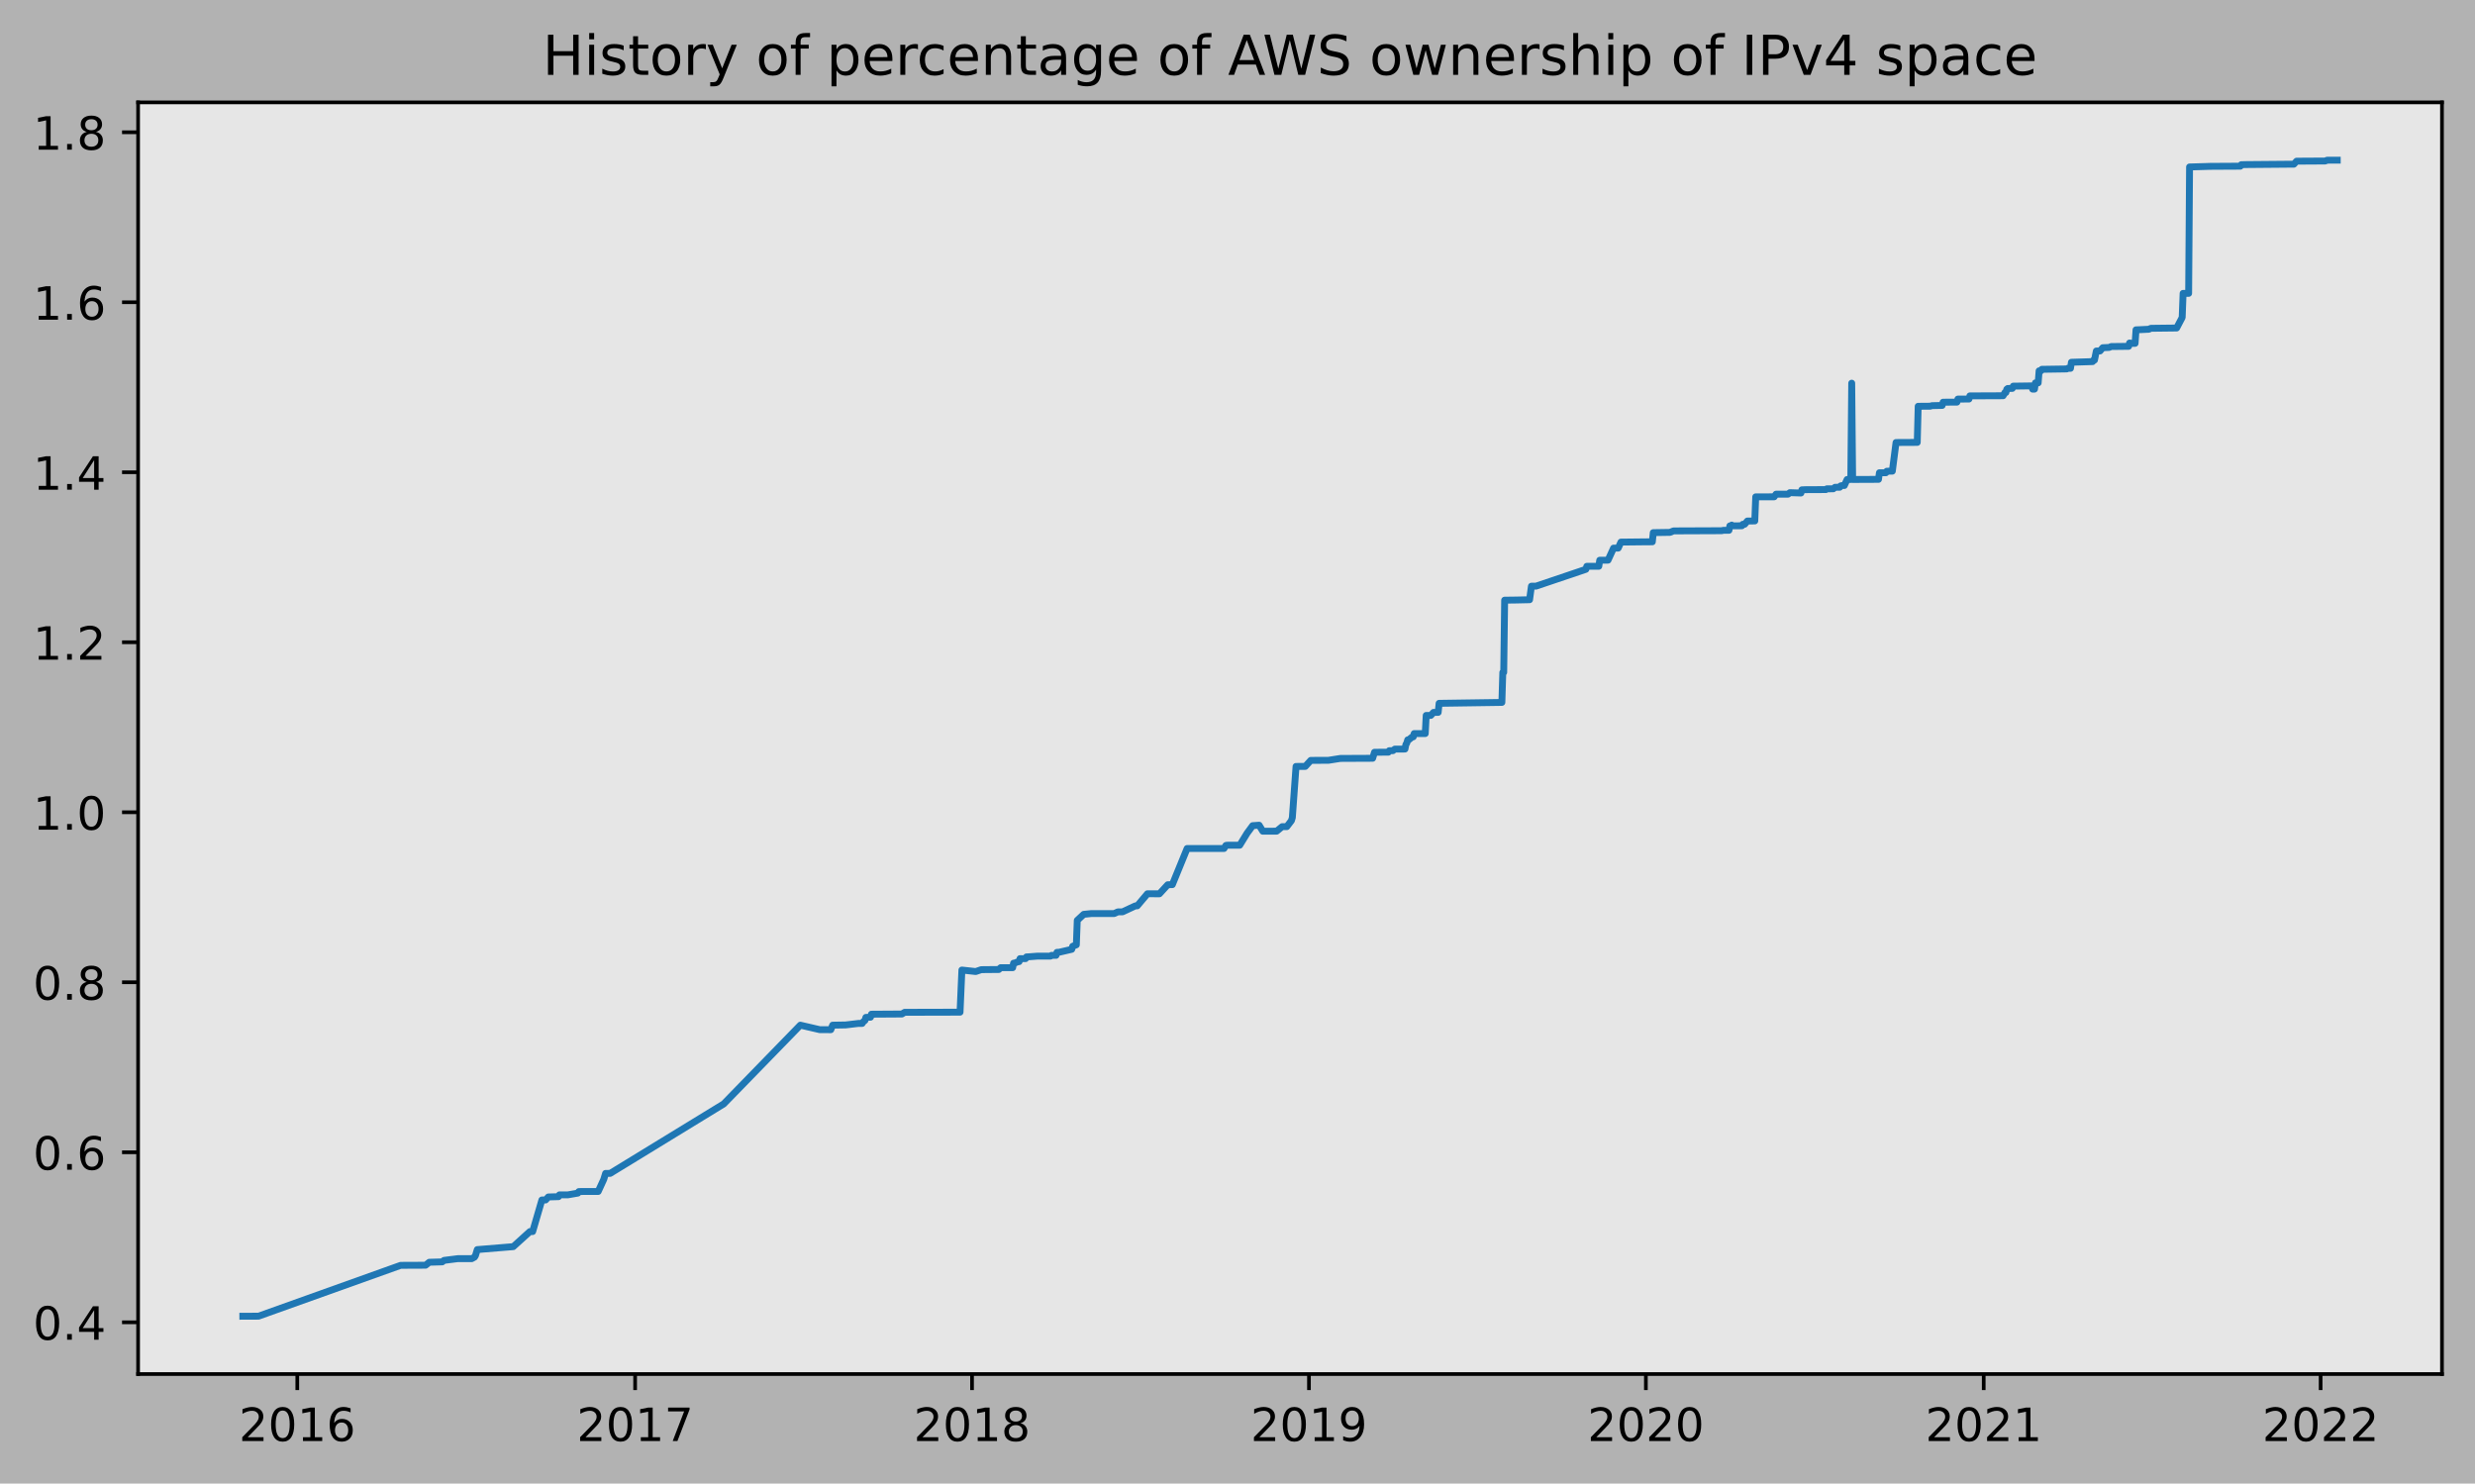
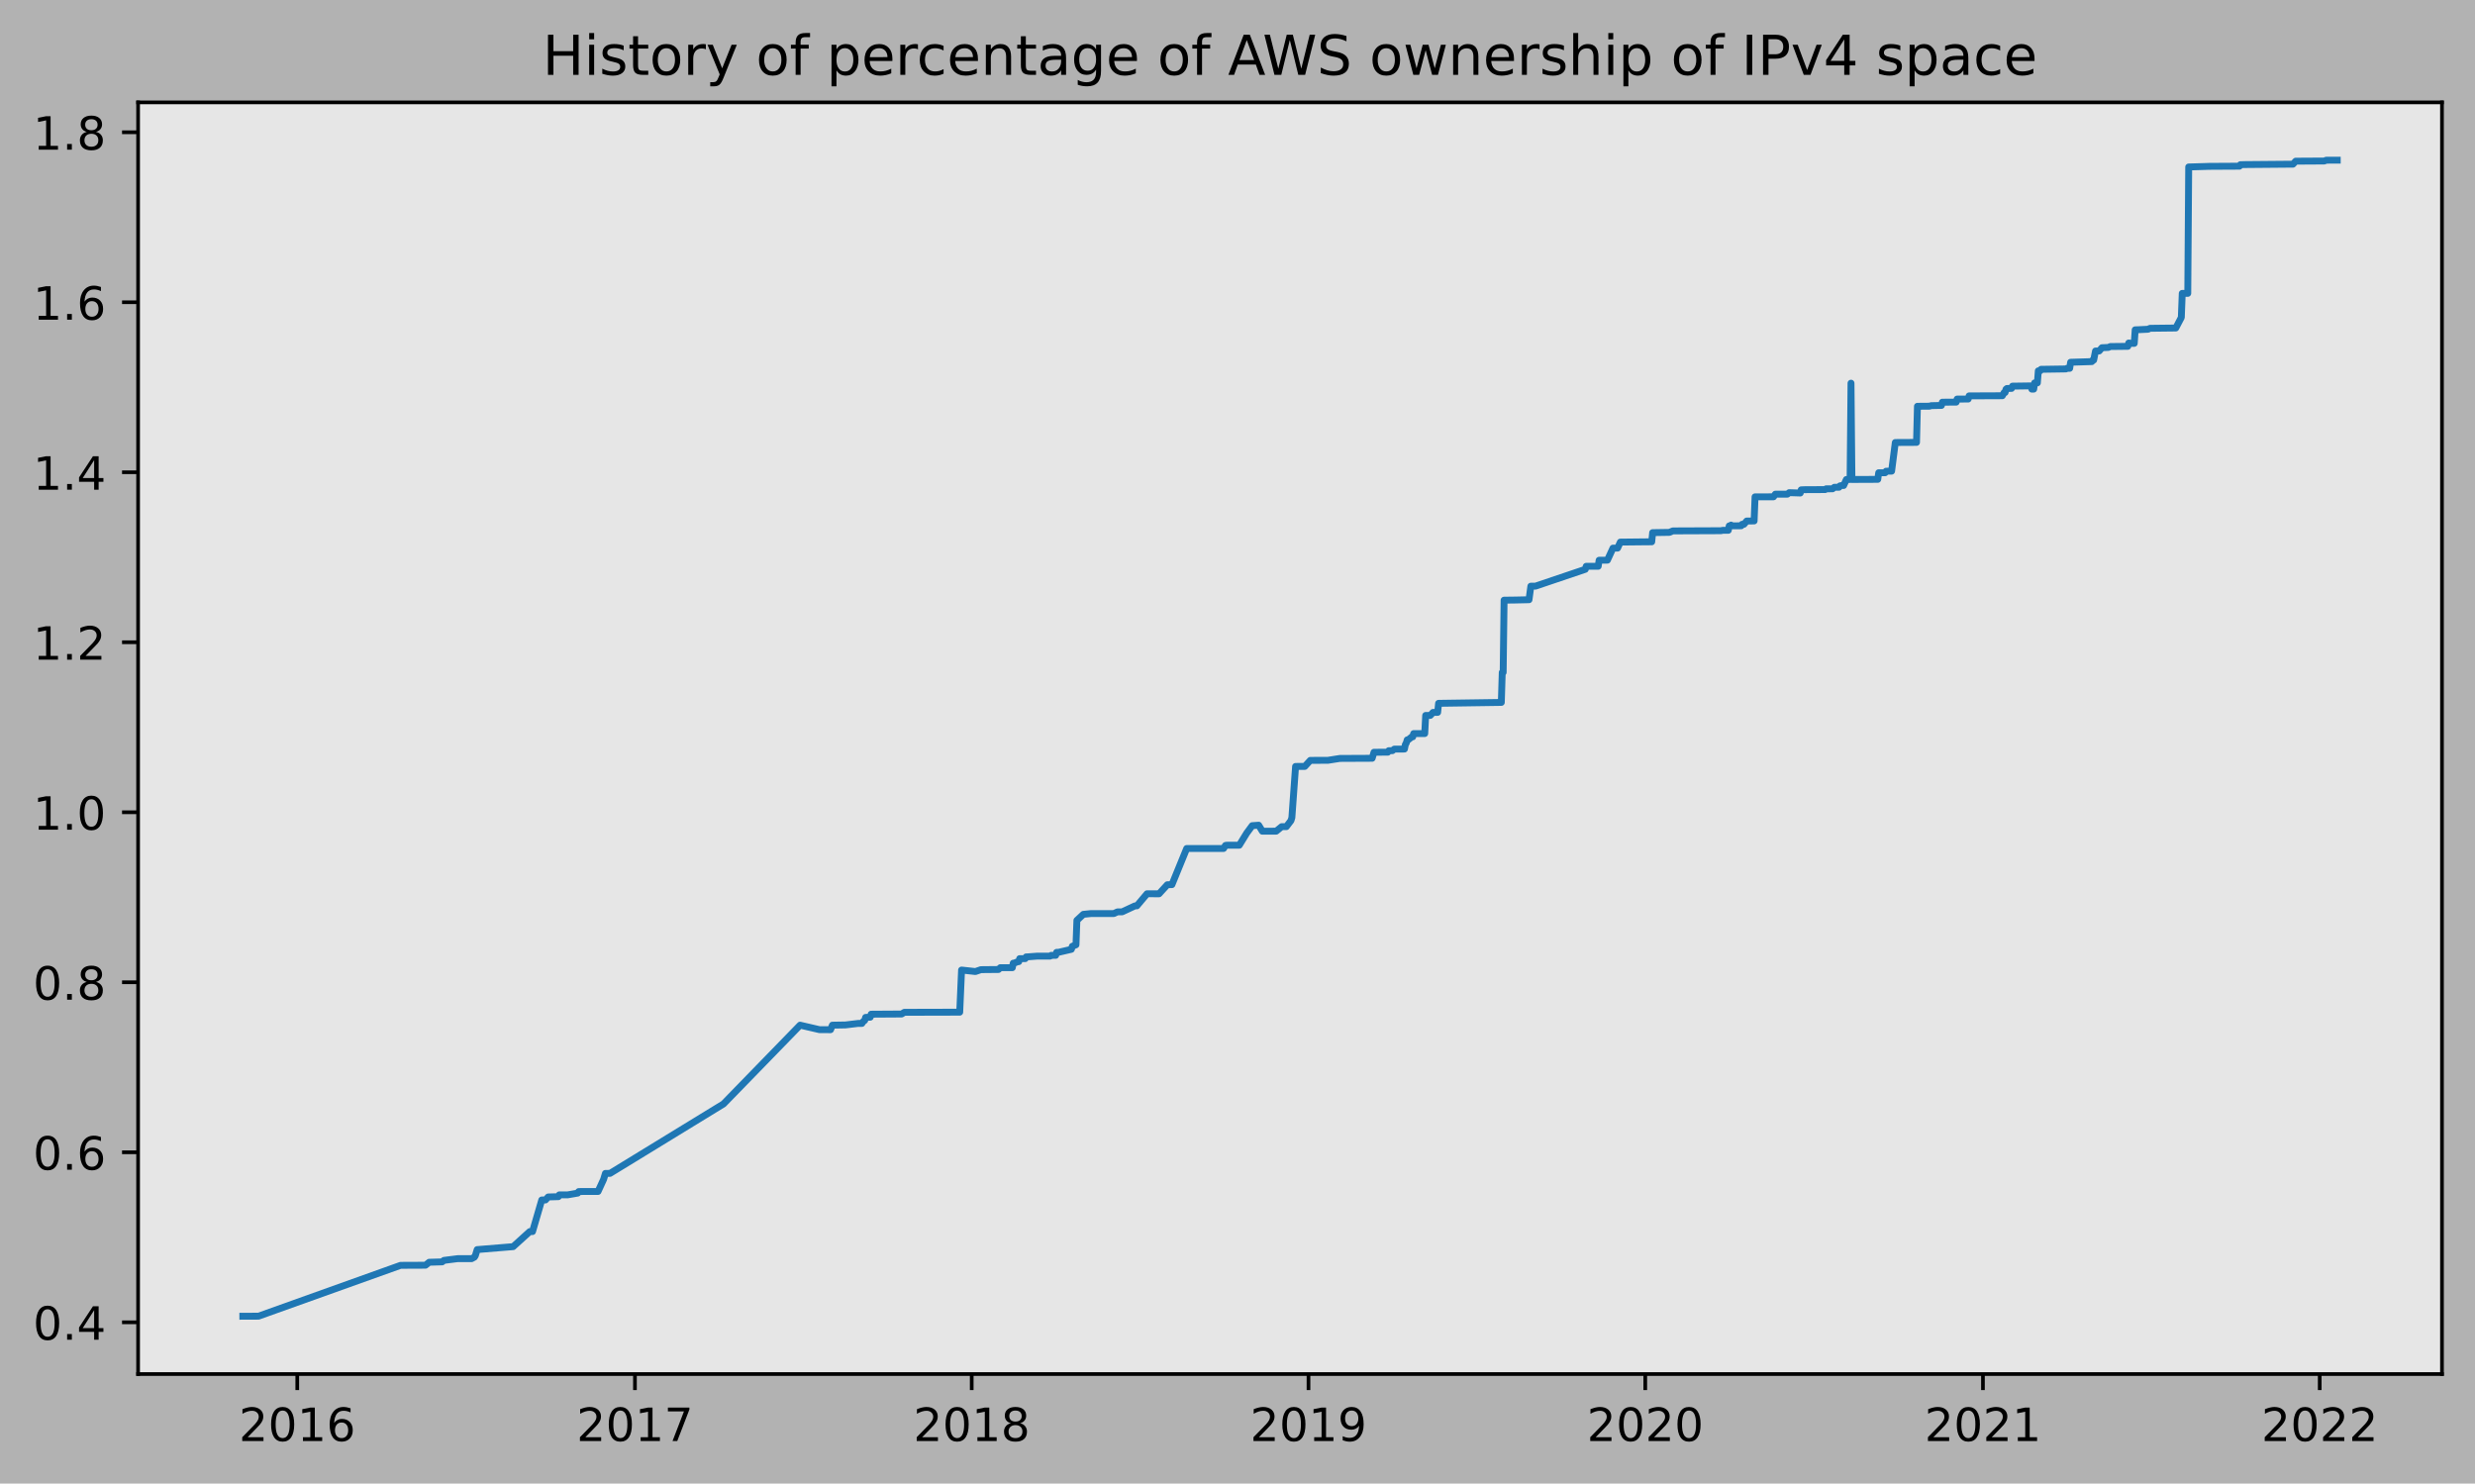
<svg xmlns="http://www.w3.org/2000/svg" xmlns:xlink="http://www.w3.org/1999/xlink" height="323.396pt" version="1.1" viewBox="0 0 539.503 323.396" width="539.503pt">
  <defs>
    <style type="text/css">
*{stroke-linecap:butt;stroke-linejoin:round;}
  </style>
  </defs>
  <g id="figure_1">
    <g id="patch_1">
      <path d="M 0 323.396  L 539.503 323.396  L 539.503 0  L 0 0  z " style="fill:#b2b2b2;" />
    </g>
    <g id="axes_1">
      <g id="patch_2">
        <path d="M 30.103 299.518  L 532.303 299.518  L 532.303 22.318  L 30.103 22.318  z " style="fill:#e6e6e6;" />
      </g>
      <g id="matplotlib.axis_1">
        <g id="xtick_1">
          <g id="line2d_1">
            <defs>
-               <path d="M 0 0  L 0 3.5  " id="m909ea6e5df" style="stroke:#000000;stroke-width:0.8;" />
-             </defs>
-             <g>
-               <use style="stroke:#000000;stroke-width:0.8;" x="64.802" xlink:href="#m909ea6e5df" y="299.518" />
+               <path d="M 0 0  L 0 3.5  " id="meccbe7616a" style="stroke:#000000;stroke-width:0.8;" />
+             </defs>
+             <g>
+               <use style="stroke:#000000;stroke-width:0.8;" x="64.797" xlink:href="#meccbe7616a" y="299.518" />
            </g>
          </g>
          <g id="text_1">
            <defs>
              <path d="M 19.188 8.297  L 53.609 8.297  L 53.609 0  L 7.328 0  L 7.328 8.297  Q 12.938 14.109 22.625 23.891  Q 32.328 33.688 34.812 36.531  Q 39.547 41.844 41.422 45.531  Q 43.312 49.219 43.312 52.781  Q 43.312 58.594 39.234 62.25  Q 35.156 65.922 28.609 65.922  Q 23.969 65.922 18.812 64.312  Q 13.672 62.703 7.812 59.422  L 7.812 69.391  Q 13.766 71.781 18.938 73  Q 24.125 74.219 28.422 74.219  Q 39.75 74.219 46.484 68.547  Q 53.219 62.891 53.219 53.422  Q 53.219 48.922 51.531 44.891  Q 49.859 40.875 45.406 35.406  Q 44.188 33.984 37.641 27.219  Q 31.109 20.453 19.188 8.297  z " id="DejaVuSans-50" />
              <path d="M 31.781 66.406  Q 24.172 66.406 20.328 58.906  Q 16.5 51.422 16.5 36.375  Q 16.5 21.391 20.328 13.891  Q 24.172 6.391 31.781 6.391  Q 39.453 6.391 43.281 13.891  Q 47.125 21.391 47.125 36.375  Q 47.125 51.422 43.281 58.906  Q 39.453 66.406 31.781 66.406  z M 31.781 74.219  Q 44.047 74.219 50.516 64.516  Q 56.984 54.828 56.984 36.375  Q 56.984 17.969 50.516 8.266  Q 44.047 -1.422 31.781 -1.422  Q 19.531 -1.422 13.062 8.266  Q 6.594 17.969 6.594 36.375  Q 6.594 54.828 13.062 64.516  Q 19.531 74.219 31.781 74.219  z " id="DejaVuSans-48" />
              <path d="M 12.406 8.297  L 28.516 8.297  L 28.516 63.922  L 10.984 60.406  L 10.984 69.391  L 28.422 72.906  L 38.281 72.906  L 38.281 8.297  L 54.391 8.297  L 54.391 0  L 12.406 0  z " id="DejaVuSans-49" />
              <path d="M 33.016 40.375  Q 26.375 40.375 22.484 35.828  Q 18.609 31.297 18.609 23.391  Q 18.609 15.531 22.484 10.953  Q 26.375 6.391 33.016 6.391  Q 39.656 6.391 43.531 10.953  Q 47.406 15.531 47.406 23.391  Q 47.406 31.297 43.531 35.828  Q 39.656 40.375 33.016 40.375  z M 52.594 71.297  L 52.594 62.312  Q 48.875 64.062 45.094 64.984  Q 41.312 65.922 37.594 65.922  Q 27.828 65.922 22.672 59.328  Q 17.531 52.734 16.797 39.406  Q 19.672 43.656 24.016 45.922  Q 28.375 48.188 33.594 48.188  Q 44.578 48.188 50.953 41.516  Q 57.328 34.859 57.328 23.391  Q 57.328 12.156 50.688 5.359  Q 44.047 -1.422 33.016 -1.422  Q 20.359 -1.422 13.672 8.266  Q 6.984 17.969 6.984 36.375  Q 6.984 53.656 15.188 63.938  Q 23.391 74.219 37.203 74.219  Q 40.922 74.219 44.703 73.484  Q 48.484 72.75 52.594 71.297  z " id="DejaVuSans-54" />
            </defs>
-             <g transform="translate(52.07679 314.1166)scale(0.1 -0.1)">
+             <g transform="translate(52.07156 314.1166)scale(0.1 -0.1)">
              <use xlink:href="#DejaVuSans-50" />
              <use x="63.623" xlink:href="#DejaVuSans-48" />
              <use x="127.246" xlink:href="#DejaVuSans-49" />
              <use x="190.869" xlink:href="#DejaVuSans-54" />
            </g>
          </g>
        </g>
        <g id="xtick_2">
          <g id="line2d_2">
            <g>
-               <use style="stroke:#000000;stroke-width:0.8;" x="138.445" xlink:href="#m909ea6e5df" y="299.518" />
+               <use style="stroke:#000000;stroke-width:0.8;" x="138.407" xlink:href="#meccbe7616a" y="299.518" />
            </g>
          </g>
          <g id="text_2">
            <defs>
              <path d="M 8.203 72.906  L 55.078 72.906  L 55.078 68.703  L 28.609 0  L 18.312 0  L 43.219 64.594  L 8.203 64.594  z " id="DejaVuSans-55" />
            </defs>
-             <g transform="translate(125.7196 314.1166)scale(0.1 -0.1)">
+             <g transform="translate(125.682 314.1166)scale(0.1 -0.1)">
              <use xlink:href="#DejaVuSans-50" />
              <use x="63.623" xlink:href="#DejaVuSans-48" />
              <use x="127.246" xlink:href="#DejaVuSans-49" />
              <use x="190.869" xlink:href="#DejaVuSans-55" />
            </g>
          </g>
        </g>
        <g id="xtick_3">
          <g id="line2d_3">
            <g>
-               <use style="stroke:#000000;stroke-width:0.8;" x="211.886" xlink:href="#m909ea6e5df" y="299.518" />
+               <use style="stroke:#000000;stroke-width:0.8;" x="211.816" xlink:href="#meccbe7616a" y="299.518" />
            </g>
          </g>
          <g id="text_3">
            <defs>
              <path d="M 31.781 34.625  Q 24.75 34.625 20.719 30.859  Q 16.703 27.094 16.703 20.516  Q 16.703 13.922 20.719 10.156  Q 24.75 6.391 31.781 6.391  Q 38.812 6.391 42.859 10.172  Q 46.922 13.969 46.922 20.516  Q 46.922 27.094 42.891 30.859  Q 38.875 34.625 31.781 34.625  z M 21.922 38.812  Q 15.578 40.375 12.031 44.719  Q 8.5 49.078 8.5 55.328  Q 8.5 64.062 14.719 69.141  Q 20.953 74.219 31.781 74.219  Q 42.672 74.219 48.875 69.141  Q 55.078 64.062 55.078 55.328  Q 55.078 49.078 51.531 44.719  Q 48 40.375 41.703 38.812  Q 48.828 37.156 52.797 32.312  Q 56.781 27.484 56.781 20.516  Q 56.781 9.906 50.312 4.234  Q 43.844 -1.422 31.781 -1.422  Q 19.734 -1.422 13.25 4.234  Q 6.781 9.906 6.781 20.516  Q 6.781 27.484 10.781 32.312  Q 14.797 37.156 21.922 38.812  z M 18.312 54.391  Q 18.312 48.734 21.844 45.562  Q 25.391 42.391 31.781 42.391  Q 38.141 42.391 41.719 45.562  Q 45.312 48.734 45.312 54.391  Q 45.312 60.062 41.719 63.234  Q 38.141 66.406 31.781 66.406  Q 25.391 66.406 21.844 63.234  Q 18.312 60.062 18.312 54.391  z " id="DejaVuSans-56" />
            </defs>
-             <g transform="translate(199.1613 314.1166)scale(0.1 -0.1)">
+             <g transform="translate(199.0913 314.1166)scale(0.1 -0.1)">
              <use xlink:href="#DejaVuSans-50" />
              <use x="63.623" xlink:href="#DejaVuSans-48" />
              <use x="127.246" xlink:href="#DejaVuSans-49" />
              <use x="190.869" xlink:href="#DejaVuSans-56" />
            </g>
          </g>
        </g>
        <g id="xtick_4">
          <g id="line2d_4">
            <g>
-               <use style="stroke:#000000;stroke-width:0.8;" x="285.328" xlink:href="#m909ea6e5df" y="299.518" />
+               <use style="stroke:#000000;stroke-width:0.8;" x="285.226" xlink:href="#meccbe7616a" y="299.518" />
            </g>
          </g>
          <g id="text_4">
            <defs>
              <path d="M 10.984 1.516  L 10.984 10.5  Q 14.703 8.734 18.5 7.812  Q 22.312 6.891 25.984 6.891  Q 35.75 6.891 40.891 13.453  Q 46.047 20.016 46.781 33.406  Q 43.953 29.203 39.594 26.953  Q 35.25 24.703 29.984 24.703  Q 19.047 24.703 12.672 31.312  Q 6.297 37.938 6.297 49.422  Q 6.297 60.641 12.938 67.422  Q 19.578 74.219 30.609 74.219  Q 43.266 74.219 49.922 64.516  Q 56.594 54.828 56.594 36.375  Q 56.594 19.141 48.406 8.859  Q 40.234 -1.422 26.422 -1.422  Q 22.703 -1.422 18.891 -0.688  Q 15.094 0.047 10.984 1.516  z M 30.609 32.422  Q 37.25 32.422 41.125 36.953  Q 45.016 41.5 45.016 49.422  Q 45.016 57.281 41.125 61.844  Q 37.25 66.406 30.609 66.406  Q 23.969 66.406 20.094 61.844  Q 16.219 57.281 16.219 49.422  Q 16.219 41.5 20.094 36.953  Q 23.969 32.422 30.609 32.422  z " id="DejaVuSans-57" />
            </defs>
-             <g transform="translate(272.6029 314.1166)scale(0.1 -0.1)">
+             <g transform="translate(272.5006 314.1166)scale(0.1 -0.1)">
              <use xlink:href="#DejaVuSans-50" />
              <use x="63.623" xlink:href="#DejaVuSans-48" />
              <use x="127.246" xlink:href="#DejaVuSans-49" />
              <use x="190.869" xlink:href="#DejaVuSans-57" />
            </g>
          </g>
        </g>
        <g id="xtick_5">
          <g id="line2d_5">
            <g>
-               <use style="stroke:#000000;stroke-width:0.8;" x="358.77" xlink:href="#m909ea6e5df" y="299.518" />
+               <use style="stroke:#000000;stroke-width:0.8;" x="358.635" xlink:href="#meccbe7616a" y="299.518" />
            </g>
          </g>
          <g id="text_5">
-             <g transform="translate(346.0446 314.1166)scale(0.1 -0.1)">
+             <g transform="translate(345.9098 314.1166)scale(0.1 -0.1)">
              <use xlink:href="#DejaVuSans-50" />
              <use x="63.623" xlink:href="#DejaVuSans-48" />
              <use x="127.246" xlink:href="#DejaVuSans-50" />
              <use x="190.869" xlink:href="#DejaVuSans-48" />
            </g>
          </g>
        </g>
        <g id="xtick_6">
          <g id="line2d_6">
            <g>
-               <use style="stroke:#000000;stroke-width:0.8;" x="432.412" xlink:href="#m909ea6e5df" y="299.518" />
+               <use style="stroke:#000000;stroke-width:0.8;" x="432.245" xlink:href="#meccbe7616a" y="299.518" />
            </g>
          </g>
          <g id="text_6">
-             <g transform="translate(419.6874 314.1166)scale(0.1 -0.1)">
+             <g transform="translate(419.5203 314.1166)scale(0.1 -0.1)">
              <use xlink:href="#DejaVuSans-50" />
              <use x="63.623" xlink:href="#DejaVuSans-48" />
              <use x="127.246" xlink:href="#DejaVuSans-50" />
              <use x="190.869" xlink:href="#DejaVuSans-49" />
            </g>
          </g>
        </g>
        <g id="xtick_7">
          <g id="line2d_7">
            <g>
-               <use style="stroke:#000000;stroke-width:0.8;" x="505.854" xlink:href="#m909ea6e5df" y="299.518" />
+               <use style="stroke:#000000;stroke-width:0.8;" x="505.655" xlink:href="#meccbe7616a" y="299.518" />
            </g>
          </g>
          <g id="text_7">
-             <g transform="translate(493.1291 314.1166)scale(0.1 -0.1)">
+             <g transform="translate(492.9295 314.1166)scale(0.1 -0.1)">
              <use xlink:href="#DejaVuSans-50" />
              <use x="63.623" xlink:href="#DejaVuSans-48" />
              <use x="127.246" xlink:href="#DejaVuSans-50" />
              <use x="190.869" xlink:href="#DejaVuSans-50" />
            </g>
          </g>
        </g>
      </g>
      <g id="matplotlib.axis_2">
        <g id="ytick_1">
          <g id="line2d_8">
            <defs>
-               <path d="M 0 0  L -3.5 0  " id="m759e4b961f" style="stroke:#000000;stroke-width:0.8;" />
-             </defs>
-             <g>
-               <use style="stroke:#000000;stroke-width:0.8;" x="30.103" xlink:href="#m759e4b961f" y="288.237" />
+               <path d="M 0 0  L -3.5 0  " id="m703ce82f6f" style="stroke:#000000;stroke-width:0.8;" />
+             </defs>
+             <g>
+               <use style="stroke:#000000;stroke-width:0.8;" x="30.103" xlink:href="#m703ce82f6f" y="288.237" />
            </g>
          </g>
          <g id="text_8">
            <defs>
              <path d="M 10.688 12.406  L 21 12.406  L 21 0  L 10.688 0  z " id="DejaVuSans-46" />
              <path d="M 37.797 64.312  L 12.891 25.391  L 37.797 25.391  z M 35.203 72.906  L 47.609 72.906  L 47.609 25.391  L 58.016 25.391  L 58.016 17.188  L 47.609 17.188  L 47.609 0  L 37.797 0  L 37.797 17.188  L 4.891 17.188  L 4.891 26.703  z " id="DejaVuSans-52" />
            </defs>
            <g transform="translate(7.2 292.0362)scale(0.1 -0.1)">
              <use xlink:href="#DejaVuSans-48" />
              <use x="63.623" xlink:href="#DejaVuSans-46" />
              <use x="95.41" xlink:href="#DejaVuSans-52" />
            </g>
          </g>
        </g>
        <g id="ytick_2">
          <g id="line2d_9">
            <g>
-               <use style="stroke:#000000;stroke-width:0.8;" x="30.103" xlink:href="#m759e4b961f" y="251.178" />
+               <use style="stroke:#000000;stroke-width:0.8;" x="30.103" xlink:href="#m703ce82f6f" y="251.178" />
            </g>
          </g>
          <g id="text_9">
            <g transform="translate(7.2 254.9775)scale(0.1 -0.1)">
              <use xlink:href="#DejaVuSans-48" />
              <use x="63.623" xlink:href="#DejaVuSans-46" />
              <use x="95.41" xlink:href="#DejaVuSans-54" />
            </g>
          </g>
        </g>
        <g id="ytick_3">
          <g id="line2d_10">
            <g>
-               <use style="stroke:#000000;stroke-width:0.8;" x="30.103" xlink:href="#m759e4b961f" y="214.12" />
+               <use style="stroke:#000000;stroke-width:0.8;" x="30.103" xlink:href="#m703ce82f6f" y="214.12" />
            </g>
          </g>
          <g id="text_10">
            <g transform="translate(7.2 217.9188)scale(0.1 -0.1)">
              <use xlink:href="#DejaVuSans-48" />
              <use x="63.623" xlink:href="#DejaVuSans-46" />
              <use x="95.41" xlink:href="#DejaVuSans-56" />
            </g>
          </g>
        </g>
        <g id="ytick_4">
          <g id="line2d_11">
            <g>
-               <use style="stroke:#000000;stroke-width:0.8;" x="30.103" xlink:href="#m759e4b961f" y="177.061" />
+               <use style="stroke:#000000;stroke-width:0.8;" x="30.103" xlink:href="#m703ce82f6f" y="177.061" />
            </g>
          </g>
          <g id="text_11">
            <g transform="translate(7.2 180.8602)scale(0.1 -0.1)">
              <use xlink:href="#DejaVuSans-49" />
              <use x="63.623" xlink:href="#DejaVuSans-46" />
              <use x="95.41" xlink:href="#DejaVuSans-48" />
            </g>
          </g>
        </g>
        <g id="ytick_5">
          <g id="line2d_12">
            <g>
-               <use style="stroke:#000000;stroke-width:0.8;" x="30.103" xlink:href="#m759e4b961f" y="140.002" />
+               <use style="stroke:#000000;stroke-width:0.8;" x="30.103" xlink:href="#m703ce82f6f" y="140.002" />
            </g>
          </g>
          <g id="text_12">
            <g transform="translate(7.2 143.8015)scale(0.1 -0.1)">
              <use xlink:href="#DejaVuSans-49" />
              <use x="63.623" xlink:href="#DejaVuSans-46" />
              <use x="95.41" xlink:href="#DejaVuSans-50" />
            </g>
          </g>
        </g>
        <g id="ytick_6">
          <g id="line2d_13">
            <g>
-               <use style="stroke:#000000;stroke-width:0.8;" x="30.103" xlink:href="#m759e4b961f" y="102.944" />
+               <use style="stroke:#000000;stroke-width:0.8;" x="30.103" xlink:href="#m703ce82f6f" y="102.944" />
            </g>
          </g>
          <g id="text_13">
            <g transform="translate(7.2 106.7429)scale(0.1 -0.1)">
              <use xlink:href="#DejaVuSans-49" />
              <use x="63.623" xlink:href="#DejaVuSans-46" />
              <use x="95.41" xlink:href="#DejaVuSans-52" />
            </g>
          </g>
        </g>
        <g id="ytick_7">
          <g id="line2d_14">
            <g>
-               <use style="stroke:#000000;stroke-width:0.8;" x="30.103" xlink:href="#m759e4b961f" y="65.885" />
+               <use style="stroke:#000000;stroke-width:0.8;" x="30.103" xlink:href="#m703ce82f6f" y="65.885" />
            </g>
          </g>
          <g id="text_14">
            <g transform="translate(7.2 69.68419)scale(0.1 -0.1)">
              <use xlink:href="#DejaVuSans-49" />
              <use x="63.623" xlink:href="#DejaVuSans-46" />
              <use x="95.41" xlink:href="#DejaVuSans-54" />
            </g>
          </g>
        </g>
        <g id="ytick_8">
          <g id="line2d_15">
            <g>
-               <use style="stroke:#000000;stroke-width:0.8;" x="30.103" xlink:href="#m759e4b961f" y="28.826" />
+               <use style="stroke:#000000;stroke-width:0.8;" x="30.103" xlink:href="#m703ce82f6f" y="28.826" />
            </g>
          </g>
          <g id="text_15">
            <g transform="translate(7.2 32.62553)scale(0.1 -0.1)">
              <use xlink:href="#DejaVuSans-49" />
              <use x="63.623" xlink:href="#DejaVuSans-46" />
              <use x="95.41" xlink:href="#DejaVuSans-56" />
            </g>
          </g>
        </g>
      </g>
      <g id="line2d_16">
-         <path clip-path="url(#p1d44c2cca4)" d="M 52.93 286.918  L 56.351 286.904  L 87.337 275.82  L 92.77 275.796  L 93.575 275.15  L 96.392 275.068  L 96.794 274.741  L 99.812 274.361  L 102.83 274.363  L 103.434 274.035  L 103.635 273.707  L 104.038 272.39  L 111.885 271.745  L 115.507 268.464  L 116.11 268.461  L 118.122 261.573  L 118.927 261.573  L 119.531 260.917  L 121.744 260.852  L 121.945 260.46  L 123.756 260.46  L 125.97 260.074  L 126.171 259.746  L 126.573 259.73  L 130.396 259.719  L 131.604 257.095  L 132.006 255.783  L 133.012 255.773  L 157.761 240.632  L 174.461 223.467  L 178.687 224.447  L 181.101 224.454  L 181.504 223.47  L 184.321 223.421  L 187.137 223.086  L 187.942 223.086  L 188.144 222.758  L 188.546 222.43  L 188.747 221.774  L 189.753 221.733  L 189.954 221.077  L 196.594 221.035  L 197.198 220.666  L 209.271 220.635  L 209.673 211.451  L 212.691 211.779  L 213.898 211.368  L 217.721 211.332  L 218.124 210.938  L 220.74 210.939  L 220.941 209.955  L 221.142 209.952  L 221.947 209.622  L 222.148 209.621  L 222.349 208.965  L 223.556 208.964  L 223.758 208.589  L 223.959 208.587  L 226.172 208.419  L 228.989 208.418  L 229.19 208.254  L 230.196 208.252  L 230.398 207.596  L 230.8 207.591  L 233.617 206.935  L 233.818 206.279  L 234.623 205.951  L 234.824 200.621  L 236.233 199.309  L 237.842 199.145  L 242.873 199.139  L 243.677 198.77  L 244.684 198.77  L 247.5 197.458  L 247.903 197.454  L 250.116 194.828  L 252.732 194.832  L 254.543 192.859  L 255.549 192.832  L 258.768 184.957  L 266.817 184.953  L 267.219 184.297  L 267.42 184.246  L 270.237 184.242  L 271.847 181.618  L 273.054 179.978  L 274.463 179.879  L 275.267 181.191  L 278.286 181.179  L 279.493 180.195  L 280.499 180.194  L 281.505 178.882  L 281.706 178.221  L 282.511 167.069  L 284.523 167.064  L 285.73 165.747  L 289.553 165.735  L 292.169 165.325  L 299.211 165.292  L 299.614 163.979  L 302.632 163.964  L 302.833 163.636  L 303.638 163.625  L 304.04 163.297  L 306.254 163.279  L 306.455 162.295  L 306.656 161.967  L 306.857 161.275  L 307.059 161.274  L 307.863 160.618  L 308.065 160.618  L 308.266 159.907  L 310.68 159.903  L 310.882 155.952  L 311.888 155.945  L 312.491 155.288  L 313.497 155.282  L 313.699 153.312  L 327.381 153.114  L 327.582 146.57  L 327.783 146.569  L 327.984 130.825  L 330.399 130.796  L 333.417 130.729  L 333.82 127.777  L 334.826 127.771  L 345.691 124.101  L 345.892 123.445  L 348.508 123.435  L 348.709 122.123  L 350.52 122.105  L 351.727 119.481  L 352.733 119.48  L 353.337 118.168  L 358.971 118.109  L 360.178 118.104  L 360.379 116.106  L 364.001 116.05  L 364.806 115.727  L 375.269 115.684  L 375.671 115.602  L 376.878 115.596  L 377.08 114.633  L 377.281 114.633  L 377.482 114.461  L 377.683 114.622  L 379.695 114.609  L 379.897 114.283  L 380.299 114.281  L 380.903 113.572  L 382.512 113.556  L 382.714 108.305  L 386.738 108.296  L 387.14 107.722  L 389.756 107.72  L 390.158 107.392  L 392.573 107.469  L 392.774 106.777  L 393.579 106.742  L 398.006 106.721  L 398.207 106.557  L 399.615 106.551  L 400.018 106.214  L 401.024 106.21  L 401.225 105.913  L 401.627 105.831  L 402.03 105.831  L 402.633 104.519  L 403.438 104.519  L 403.639 83.525  L 403.841 104.517  L 409.474 104.492  L 409.676 103.05  L 411.084 103.049  L 411.285 102.72  L 412.493 102.702  L 413.297 96.46  L 417.925 96.436  L 418.127 88.564  L 420.742 88.542  L 421.145 88.425  L 423.358 88.377  L 423.559 87.67  L 426.577 87.657  L 426.779 86.99  L 429.193 86.986  L 429.394 86.297  L 436.638 86.266  L 437.04 85.564  L 437.241 85.564  L 437.443 84.851  L 437.644 84.684  L 438.65 84.665  L 438.851 84.173  L 442.875 84.118  L 443.077 84.824  L 443.479 84.822  L 443.68 83.462  L 444.284 83.461  L 444.485 80.837  L 444.887 80.835  L 445.089 80.503  L 450.521 80.422  L 450.723 80.291  L 451.326 80.29  L 451.527 78.967  L 456.155 78.822  L 456.356 78.493  L 456.558 78.491  L 456.96 76.513  L 457.765 76.503  L 458.369 75.796  L 459.777 75.733  L 460.179 75.537  L 464.002 75.495  L 464.204 74.772  L 464.807 74.851  L 465.411 74.846  L 465.612 71.893  L 466.216 71.875  L 468.429 71.77  L 468.831 71.565  L 474.465 71.499  L 475.673 69.198  L 475.874 63.95  L 477.081 63.949  L 477.282 36.396  L 480.904 36.29  L 481.709 36.262  L 486.94 36.232  L 488.349 36.229  L 488.55 35.901  L 489.556 35.875  L 499.214 35.793  L 500.019 35.79  L 500.623 35.134  L 506.86 35.098  L 507.263 34.923  L 509.476 34.918  L 509.476 34.918  " style="fill:none;stroke:#1f77b4;stroke-linecap:square;stroke-width:1.5;" />
+         <path clip-path="url(#p6b18fda0f7)" d="M 52.93 286.918  L 56.349 286.904  L 87.322 275.82  L 92.752 275.796  L 93.557 275.15  L 96.373 275.068  L 96.775 274.741  L 99.792 274.361  L 102.808 274.363  L 103.412 274.035  L 103.613 273.707  L 104.015 272.39  L 111.859 271.745  L 115.479 268.464  L 116.082 268.461  L 118.094 261.573  L 118.898 261.573  L 119.502 260.917  L 121.714 260.852  L 121.915 260.46  L 123.725 260.46  L 125.937 260.074  L 126.139 259.746  L 126.541 259.73  L 130.362 259.719  L 131.569 257.095  L 131.971 255.783  L 132.977 255.773  L 157.715 240.632  L 174.408 223.467  L 178.631 224.447  L 181.045 224.454  L 181.447 223.47  L 184.263 223.421  L 187.078 223.086  L 187.883 223.086  L 188.084 222.758  L 188.486 222.43  L 188.687 221.774  L 189.693 221.733  L 189.894 221.077  L 196.531 221.035  L 197.134 220.666  L 209.202 220.635  L 209.604 211.451  L 212.621 211.779  L 213.827 211.368  L 217.649 211.332  L 218.051 210.938  L 220.666 210.939  L 220.867 209.955  L 221.068 209.952  L 221.872 209.622  L 222.073 209.621  L 222.275 208.965  L 223.481 208.964  L 223.682 208.589  L 223.884 208.587  L 226.096 208.419  L 228.912 208.418  L 229.113 208.254  L 230.118 208.252  L 230.319 207.596  L 230.722 207.591  L 233.537 206.935  L 233.738 206.279  L 234.543 205.951  L 234.744 200.621  L 236.152 199.309  L 237.761 199.145  L 242.789 199.139  L 243.593 198.77  L 244.599 198.77  L 247.415 197.458  L 247.817 197.454  L 250.029 194.828  L 252.644 194.832  L 254.454 192.859  L 255.46 192.832  L 258.678 184.957  L 266.722 184.953  L 267.125 184.297  L 267.326 184.246  L 270.141 184.242  L 271.75 181.618  L 272.957 179.978  L 274.365 179.879  L 275.169 181.191  L 278.186 181.179  L 279.393 180.195  L 280.399 180.194  L 281.404 178.882  L 281.605 178.221  L 282.41 167.069  L 284.421 167.064  L 285.628 165.747  L 289.449 165.735  L 292.064 165.325  L 299.103 165.292  L 299.505 163.979  L 302.522 163.964  L 302.723 163.636  L 303.528 163.625  L 303.93 163.297  L 306.142 163.279  L 306.343 162.295  L 306.544 161.967  L 306.746 161.275  L 306.947 161.274  L 307.751 160.618  L 307.952 160.618  L 308.153 159.907  L 310.567 159.903  L 310.768 155.952  L 311.774 155.945  L 312.377 155.288  L 313.383 155.282  L 313.584 153.312  L 327.26 153.114  L 327.461 146.57  L 327.662 146.569  L 327.863 130.825  L 330.277 130.796  L 333.294 130.729  L 333.696 127.777  L 334.701 127.771  L 345.562 124.101  L 345.763 123.445  L 348.378 123.435  L 348.579 122.123  L 350.389 122.105  L 351.596 119.481  L 352.601 119.48  L 353.205 118.168  L 358.836 118.109  L 360.043 118.104  L 360.244 116.106  L 363.864 116.05  L 364.668 115.727  L 375.127 115.684  L 375.529 115.602  L 376.736 115.596  L 376.937 114.633  L 377.138 114.633  L 377.339 114.461  L 377.54 114.622  L 379.551 114.609  L 379.753 114.283  L 380.155 114.281  L 380.758 113.572  L 382.367 113.556  L 382.568 108.305  L 386.591 108.296  L 386.993 107.722  L 389.608 107.72  L 390.01 107.392  L 392.423 107.469  L 392.624 106.777  L 393.429 106.742  L 397.854 106.721  L 398.055 106.557  L 399.462 106.551  L 399.865 106.214  L 400.87 106.21  L 401.071 105.913  L 401.474 105.831  L 401.876 105.831  L 402.479 104.519  L 403.284 104.519  L 403.485 83.525  L 403.686 104.517  L 409.317 104.492  L 409.519 103.05  L 410.926 103.049  L 411.128 102.72  L 412.334 102.702  L 413.139 96.46  L 417.765 96.436  L 417.966 88.564  L 420.58 88.542  L 420.982 88.425  L 423.195 88.377  L 423.396 87.67  L 426.413 87.657  L 426.614 86.99  L 429.027 86.986  L 429.228 86.297  L 436.469 86.266  L 436.871 85.564  L 437.072 85.564  L 437.273 84.851  L 437.474 84.684  L 438.48 84.665  L 438.681 84.173  L 442.704 84.118  L 442.905 84.824  L 443.307 84.822  L 443.508 83.462  L 444.111 83.461  L 444.313 80.837  L 444.715 80.835  L 444.916 80.503  L 450.346 80.422  L 450.547 80.291  L 451.151 80.29  L 451.352 78.967  L 455.978 78.822  L 456.179 78.493  L 456.38 78.491  L 456.782 76.513  L 457.587 76.503  L 458.19 75.796  L 459.598 75.733  L 460 75.537  L 463.821 75.495  L 464.022 74.772  L 464.626 74.851  L 465.229 74.846  L 465.43 71.893  L 466.034 71.875  L 468.246 71.77  L 468.648 71.565  L 474.28 71.499  L 475.486 69.198  L 475.687 63.95  L 476.894 63.949  L 477.095 36.396  L 480.716 36.29  L 481.52 36.262  L 486.749 36.232  L 488.157 36.229  L 488.358 35.901  L 489.364 35.875  L 499.018 35.793  L 499.822 35.79  L 500.425 35.134  L 506.66 35.098  L 507.062 34.923  L 509.476 34.918  L 509.476 34.918  " style="fill:none;stroke:#1f77b4;stroke-linecap:square;stroke-width:1.5;" />
      </g>
      <g id="patch_3">
        <path d="M 30.103 299.518  L 30.103 22.318  " style="fill:none;stroke:#000000;stroke-linecap:square;stroke-linejoin:miter;stroke-width:0.8;" />
      </g>
      <g id="patch_4">
        <path d="M 532.303 299.518  L 532.303 22.318  " style="fill:none;stroke:#000000;stroke-linecap:square;stroke-linejoin:miter;stroke-width:0.8;" />
      </g>
      <g id="patch_5">
        <path d="M 30.103 299.518  L 532.303 299.518  " style="fill:none;stroke:#000000;stroke-linecap:square;stroke-linejoin:miter;stroke-width:0.8;" />
      </g>
      <g id="patch_6">
        <path d="M 30.103 22.318  L 532.303 22.318  " style="fill:none;stroke:#000000;stroke-linecap:square;stroke-linejoin:miter;stroke-width:0.8;" />
      </g>
      <g id="text_16">
        <defs>
          <path d="M 9.812 72.906  L 19.672 72.906  L 19.672 43.016  L 55.516 43.016  L 55.516 72.906  L 65.375 72.906  L 65.375 0  L 55.516 0  L 55.516 34.719  L 19.672 34.719  L 19.672 0  L 9.812 0  z " id="DejaVuSans-72" />
          <path d="M 9.422 54.688  L 18.406 54.688  L 18.406 0  L 9.422 0  z M 9.422 75.984  L 18.406 75.984  L 18.406 64.594  L 9.422 64.594  z " id="DejaVuSans-105" />
          <path d="M 44.281 53.078  L 44.281 44.578  Q 40.484 46.531 36.375 47.5  Q 32.281 48.484 27.875 48.484  Q 21.188 48.484 17.844 46.438  Q 14.5 44.391 14.5 40.281  Q 14.5 37.156 16.891 35.375  Q 19.281 33.594 26.516 31.984  L 29.594 31.297  Q 39.156 29.25 43.188 25.516  Q 47.219 21.781 47.219 15.094  Q 47.219 7.469 41.188 3.016  Q 35.156 -1.422 24.609 -1.422  Q 20.219 -1.422 15.453 -0.562  Q 10.688 0.297 5.422 2  L 5.422 11.281  Q 10.406 8.688 15.234 7.391  Q 20.062 6.109 24.812 6.109  Q 31.156 6.109 34.562 8.281  Q 37.984 10.453 37.984 14.406  Q 37.984 18.062 35.516 20.016  Q 33.062 21.969 24.703 23.781  L 21.578 24.516  Q 13.234 26.266 9.516 29.906  Q 5.812 33.547 5.812 39.891  Q 5.812 47.609 11.281 51.797  Q 16.75 56 26.812 56  Q 31.781 56 36.172 55.266  Q 40.578 54.547 44.281 53.078  z " id="DejaVuSans-115" />
          <path d="M 18.312 70.219  L 18.312 54.688  L 36.812 54.688  L 36.812 47.703  L 18.312 47.703  L 18.312 18.016  Q 18.312 11.328 20.141 9.422  Q 21.969 7.516 27.594 7.516  L 36.812 7.516  L 36.812 0  L 27.594 0  Q 17.188 0 13.234 3.875  Q 9.281 7.766 9.281 18.016  L 9.281 47.703  L 2.688 47.703  L 2.688 54.688  L 9.281 54.688  L 9.281 70.219  z " id="DejaVuSans-116" />
          <path d="M 30.609 48.391  Q 23.391 48.391 19.188 42.75  Q 14.984 37.109 14.984 27.297  Q 14.984 17.484 19.156 11.844  Q 23.344 6.203 30.609 6.203  Q 37.797 6.203 41.984 11.859  Q 46.188 17.531 46.188 27.297  Q 46.188 37.016 41.984 42.703  Q 37.797 48.391 30.609 48.391  z M 30.609 56  Q 42.328 56 49.016 48.375  Q 55.719 40.766 55.719 27.297  Q 55.719 13.875 49.016 6.219  Q 42.328 -1.422 30.609 -1.422  Q 18.844 -1.422 12.172 6.219  Q 5.516 13.875 5.516 27.297  Q 5.516 40.766 12.172 48.375  Q 18.844 56 30.609 56  z " id="DejaVuSans-111" />
          <path d="M 41.109 46.297  Q 39.594 47.172 37.812 47.578  Q 36.031 48 33.891 48  Q 26.266 48 22.188 43.047  Q 18.109 38.094 18.109 28.812  L 18.109 0  L 9.078 0  L 9.078 54.688  L 18.109 54.688  L 18.109 46.188  Q 20.953 51.172 25.484 53.578  Q 30.031 56 36.531 56  Q 37.453 56 38.578 55.875  Q 39.703 55.766 41.062 55.516  z " id="DejaVuSans-114" />
          <path d="M 32.172 -5.078  Q 28.375 -14.844 24.75 -17.812  Q 21.141 -20.797 15.094 -20.797  L 7.906 -20.797  L 7.906 -13.281  L 13.188 -13.281  Q 16.891 -13.281 18.938 -11.516  Q 21 -9.766 23.484 -3.219  L 25.094 0.875  L 2.984 54.688  L 12.5 54.688  L 29.594 11.922  L 46.688 54.688  L 56.203 54.688  z " id="DejaVuSans-121" />
          <path id="DejaVuSans-32" />
          <path d="M 37.109 75.984  L 37.109 68.5  L 28.516 68.5  Q 23.688 68.5 21.797 66.547  Q 19.922 64.594 19.922 59.516  L 19.922 54.688  L 34.719 54.688  L 34.719 47.703  L 19.922 47.703  L 19.922 0  L 10.891 0  L 10.891 47.703  L 2.297 47.703  L 2.297 54.688  L 10.891 54.688  L 10.891 58.5  Q 10.891 67.625 15.141 71.797  Q 19.391 75.984 28.609 75.984  z " id="DejaVuSans-102" />
          <path d="M 18.109 8.203  L 18.109 -20.797  L 9.078 -20.797  L 9.078 54.688  L 18.109 54.688  L 18.109 46.391  Q 20.953 51.266 25.266 53.625  Q 29.594 56 35.594 56  Q 45.562 56 51.781 48.094  Q 58.016 40.188 58.016 27.297  Q 58.016 14.406 51.781 6.484  Q 45.562 -1.422 35.594 -1.422  Q 29.594 -1.422 25.266 0.953  Q 20.953 3.328 18.109 8.203  z M 48.688 27.297  Q 48.688 37.203 44.609 42.844  Q 40.531 48.484 33.406 48.484  Q 26.266 48.484 22.188 42.844  Q 18.109 37.203 18.109 27.297  Q 18.109 17.391 22.188 11.75  Q 26.266 6.109 33.406 6.109  Q 40.531 6.109 44.609 11.75  Q 48.688 17.391 48.688 27.297  z " id="DejaVuSans-112" />
          <path d="M 56.203 29.594  L 56.203 25.203  L 14.891 25.203  Q 15.484 15.922 20.484 11.062  Q 25.484 6.203 34.422 6.203  Q 39.594 6.203 44.453 7.469  Q 49.312 8.734 54.109 11.281  L 54.109 2.781  Q 49.266 0.734 44.188 -0.344  Q 39.109 -1.422 33.891 -1.422  Q 20.797 -1.422 13.156 6.188  Q 5.516 13.812 5.516 26.812  Q 5.516 40.234 12.766 48.109  Q 20.016 56 32.328 56  Q 43.359 56 49.781 48.891  Q 56.203 41.797 56.203 29.594  z M 47.219 32.234  Q 47.125 39.594 43.094 43.984  Q 39.062 48.391 32.422 48.391  Q 24.906 48.391 20.391 44.141  Q 15.875 39.891 15.188 32.172  z " id="DejaVuSans-101" />
          <path d="M 48.781 52.594  L 48.781 44.188  Q 44.969 46.297 41.141 47.344  Q 37.312 48.391 33.406 48.391  Q 24.656 48.391 19.812 42.844  Q 14.984 37.312 14.984 27.297  Q 14.984 17.281 19.812 11.734  Q 24.656 6.203 33.406 6.203  Q 37.312 6.203 41.141 7.25  Q 44.969 8.297 48.781 10.406  L 48.781 2.094  Q 45.016 0.344 40.984 -0.531  Q 36.969 -1.422 32.422 -1.422  Q 20.062 -1.422 12.781 6.344  Q 5.516 14.109 5.516 27.297  Q 5.516 40.672 12.859 48.328  Q 20.219 56 33.016 56  Q 37.156 56 41.109 55.141  Q 45.062 54.297 48.781 52.594  z " id="DejaVuSans-99" />
          <path d="M 54.891 33.016  L 54.891 0  L 45.906 0  L 45.906 32.719  Q 45.906 40.484 42.875 44.328  Q 39.844 48.188 33.797 48.188  Q 26.516 48.188 22.312 43.547  Q 18.109 38.922 18.109 30.906  L 18.109 0  L 9.078 0  L 9.078 54.688  L 18.109 54.688  L 18.109 46.188  Q 21.344 51.125 25.703 53.562  Q 30.078 56 35.797 56  Q 45.219 56 50.047 50.172  Q 54.891 44.344 54.891 33.016  z " id="DejaVuSans-110" />
          <path d="M 34.281 27.484  Q 23.391 27.484 19.188 25  Q 14.984 22.516 14.984 16.5  Q 14.984 11.719 18.141 8.906  Q 21.297 6.109 26.703 6.109  Q 34.188 6.109 38.703 11.406  Q 43.219 16.703 43.219 25.484  L 43.219 27.484  z M 52.203 31.203  L 52.203 0  L 43.219 0  L 43.219 8.297  Q 40.141 3.328 35.547 0.953  Q 30.953 -1.422 24.312 -1.422  Q 15.922 -1.422 10.953 3.297  Q 6 8.016 6 15.922  Q 6 25.141 12.172 29.828  Q 18.359 34.516 30.609 34.516  L 43.219 34.516  L 43.219 35.406  Q 43.219 41.609 39.141 45  Q 35.062 48.391 27.688 48.391  Q 23 48.391 18.547 47.266  Q 14.109 46.141 10.016 43.891  L 10.016 52.203  Q 14.938 54.109 19.578 55.047  Q 24.219 56 28.609 56  Q 40.484 56 46.344 49.844  Q 52.203 43.703 52.203 31.203  z " id="DejaVuSans-97" />
          <path d="M 45.406 27.984  Q 45.406 37.75 41.375 43.109  Q 37.359 48.484 30.078 48.484  Q 22.859 48.484 18.828 43.109  Q 14.797 37.75 14.797 27.984  Q 14.797 18.266 18.828 12.891  Q 22.859 7.516 30.078 7.516  Q 37.359 7.516 41.375 12.891  Q 45.406 18.266 45.406 27.984  z M 54.391 6.781  Q 54.391 -7.172 48.188 -13.984  Q 42 -20.797 29.203 -20.797  Q 24.469 -20.797 20.266 -20.094  Q 16.062 -19.391 12.109 -17.922  L 12.109 -9.188  Q 16.062 -11.328 19.922 -12.344  Q 23.781 -13.375 27.781 -13.375  Q 36.625 -13.375 41.016 -8.766  Q 45.406 -4.156 45.406 5.172  L 45.406 9.625  Q 42.625 4.781 38.281 2.391  Q 33.938 0 27.875 0  Q 17.828 0 11.672 7.656  Q 5.516 15.328 5.516 27.984  Q 5.516 40.672 11.672 48.328  Q 17.828 56 27.875 56  Q 33.938 56 38.281 53.609  Q 42.625 51.219 45.406 46.391  L 45.406 54.688  L 54.391 54.688  z " id="DejaVuSans-103" />
          <path d="M 34.188 63.188  L 20.797 26.906  L 47.609 26.906  z M 28.609 72.906  L 39.797 72.906  L 67.578 0  L 57.328 0  L 50.688 18.703  L 17.828 18.703  L 11.188 0  L 0.781 0  z " id="DejaVuSans-65" />
          <path d="M 3.328 72.906  L 13.281 72.906  L 28.609 11.281  L 43.891 72.906  L 54.984 72.906  L 70.312 11.281  L 85.594 72.906  L 95.609 72.906  L 77.297 0  L 64.891 0  L 49.516 63.281  L 33.984 0  L 21.578 0  z " id="DejaVuSans-87" />
          <path d="M 53.516 70.516  L 53.516 60.891  Q 47.906 63.578 42.922 64.891  Q 37.938 66.219 33.297 66.219  Q 25.25 66.219 20.875 63.094  Q 16.5 59.969 16.5 54.203  Q 16.5 49.359 19.406 46.891  Q 22.312 44.438 30.422 42.922  L 36.375 41.703  Q 47.406 39.594 52.656 34.297  Q 57.906 29 57.906 20.125  Q 57.906 9.516 50.797 4.047  Q 43.703 -1.422 29.984 -1.422  Q 24.812 -1.422 18.969 -0.25  Q 13.141 0.922 6.891 3.219  L 6.891 13.375  Q 12.891 10.016 18.656 8.297  Q 24.422 6.594 29.984 6.594  Q 38.422 6.594 43.016 9.906  Q 47.609 13.234 47.609 19.391  Q 47.609 24.75 44.312 27.781  Q 41.016 30.812 33.5 32.328  L 27.484 33.5  Q 16.453 35.688 11.516 40.375  Q 6.594 45.062 6.594 53.422  Q 6.594 63.094 13.406 68.656  Q 20.219 74.219 32.172 74.219  Q 37.312 74.219 42.625 73.281  Q 47.953 72.359 53.516 70.516  z " id="DejaVuSans-83" />
          <path d="M 4.203 54.688  L 13.188 54.688  L 24.422 12.016  L 35.594 54.688  L 46.188 54.688  L 57.422 12.016  L 68.609 54.688  L 77.594 54.688  L 63.281 0  L 52.688 0  L 40.922 44.828  L 29.109 0  L 18.5 0  z " id="DejaVuSans-119" />
          <path d="M 54.891 33.016  L 54.891 0  L 45.906 0  L 45.906 32.719  Q 45.906 40.484 42.875 44.328  Q 39.844 48.188 33.797 48.188  Q 26.516 48.188 22.312 43.547  Q 18.109 38.922 18.109 30.906  L 18.109 0  L 9.078 0  L 9.078 75.984  L 18.109 75.984  L 18.109 46.188  Q 21.344 51.125 25.703 53.562  Q 30.078 56 35.797 56  Q 45.219 56 50.047 50.172  Q 54.891 44.344 54.891 33.016  z " id="DejaVuSans-104" />
          <path d="M 9.812 72.906  L 19.672 72.906  L 19.672 0  L 9.812 0  z " id="DejaVuSans-73" />
          <path d="M 19.672 64.797  L 19.672 37.406  L 32.078 37.406  Q 38.969 37.406 42.719 40.969  Q 46.484 44.531 46.484 51.125  Q 46.484 57.672 42.719 61.234  Q 38.969 64.797 32.078 64.797  z M 9.812 72.906  L 32.078 72.906  Q 44.344 72.906 50.609 67.359  Q 56.891 61.812 56.891 51.125  Q 56.891 40.328 50.609 34.812  Q 44.344 29.297 32.078 29.297  L 19.672 29.297  L 19.672 0  L 9.812 0  z " id="DejaVuSans-80" />
          <path d="M 2.984 54.688  L 12.5 54.688  L 29.594 8.797  L 46.688 54.688  L 56.203 54.688  L 35.688 0  L 23.484 0  z " id="DejaVuSans-118" />
        </defs>
        <g transform="translate(118.2778 16.31812)scale(0.12 -0.12)">
          <use xlink:href="#DejaVuSans-72" />
          <use x="75.195" xlink:href="#DejaVuSans-105" />
          <use x="102.979" xlink:href="#DejaVuSans-115" />
          <use x="155.078" xlink:href="#DejaVuSans-116" />
          <use x="194.287" xlink:href="#DejaVuSans-111" />
          <use x="255.469" xlink:href="#DejaVuSans-114" />
          <use x="296.582" xlink:href="#DejaVuSans-121" />
          <use x="355.762" xlink:href="#DejaVuSans-32" />
          <use x="387.549" xlink:href="#DejaVuSans-111" />
          <use x="448.73" xlink:href="#DejaVuSans-102" />
          <use x="483.936" xlink:href="#DejaVuSans-32" />
          <use x="515.723" xlink:href="#DejaVuSans-112" />
          <use x="579.199" xlink:href="#DejaVuSans-101" />
          <use x="640.723" xlink:href="#DejaVuSans-114" />
          <use x="679.586" xlink:href="#DejaVuSans-99" />
          <use x="734.566" xlink:href="#DejaVuSans-101" />
          <use x="796.09" xlink:href="#DejaVuSans-110" />
          <use x="859.469" xlink:href="#DejaVuSans-116" />
          <use x="898.678" xlink:href="#DejaVuSans-97" />
          <use x="959.957" xlink:href="#DejaVuSans-103" />
          <use x="1023.434" xlink:href="#DejaVuSans-101" />
          <use x="1084.957" xlink:href="#DejaVuSans-32" />
          <use x="1116.744" xlink:href="#DejaVuSans-111" />
          <use x="1177.926" xlink:href="#DejaVuSans-102" />
          <use x="1213.131" xlink:href="#DejaVuSans-32" />
          <use x="1244.918" xlink:href="#DejaVuSans-65" />
          <use x="1307.826" xlink:href="#DejaVuSans-87" />
          <use x="1406.703" xlink:href="#DejaVuSans-83" />
          <use x="1470.18" xlink:href="#DejaVuSans-32" />
          <use x="1501.967" xlink:href="#DejaVuSans-111" />
          <use x="1563.148" xlink:href="#DejaVuSans-119" />
          <use x="1644.936" xlink:href="#DejaVuSans-110" />
          <use x="1708.314" xlink:href="#DejaVuSans-101" />
          <use x="1769.838" xlink:href="#DejaVuSans-114" />
          <use x="1810.951" xlink:href="#DejaVuSans-115" />
          <use x="1863.051" xlink:href="#DejaVuSans-104" />
          <use x="1926.43" xlink:href="#DejaVuSans-105" />
          <use x="1954.213" xlink:href="#DejaVuSans-112" />
          <use x="2017.689" xlink:href="#DejaVuSans-32" />
          <use x="2049.477" xlink:href="#DejaVuSans-111" />
          <use x="2110.658" xlink:href="#DejaVuSans-102" />
          <use x="2145.863" xlink:href="#DejaVuSans-32" />
          <use x="2177.65" xlink:href="#DejaVuSans-73" />
          <use x="2207.143" xlink:href="#DejaVuSans-80" />
          <use x="2267.445" xlink:href="#DejaVuSans-118" />
          <use x="2326.625" xlink:href="#DejaVuSans-52" />
          <use x="2390.248" xlink:href="#DejaVuSans-32" />
          <use x="2422.035" xlink:href="#DejaVuSans-115" />
          <use x="2474.135" xlink:href="#DejaVuSans-112" />
          <use x="2537.611" xlink:href="#DejaVuSans-97" />
          <use x="2598.891" xlink:href="#DejaVuSans-99" />
          <use x="2653.871" xlink:href="#DejaVuSans-101" />
        </g>
      </g>
    </g>
  </g>
  <defs>
-     <clipPath id="p1d44c2cca4">
+     <clipPath id="p6b18fda0f7">
      <rect height="277.2" width="502.2" x="30.103" y="22.318" />
    </clipPath>
  </defs>
</svg>
